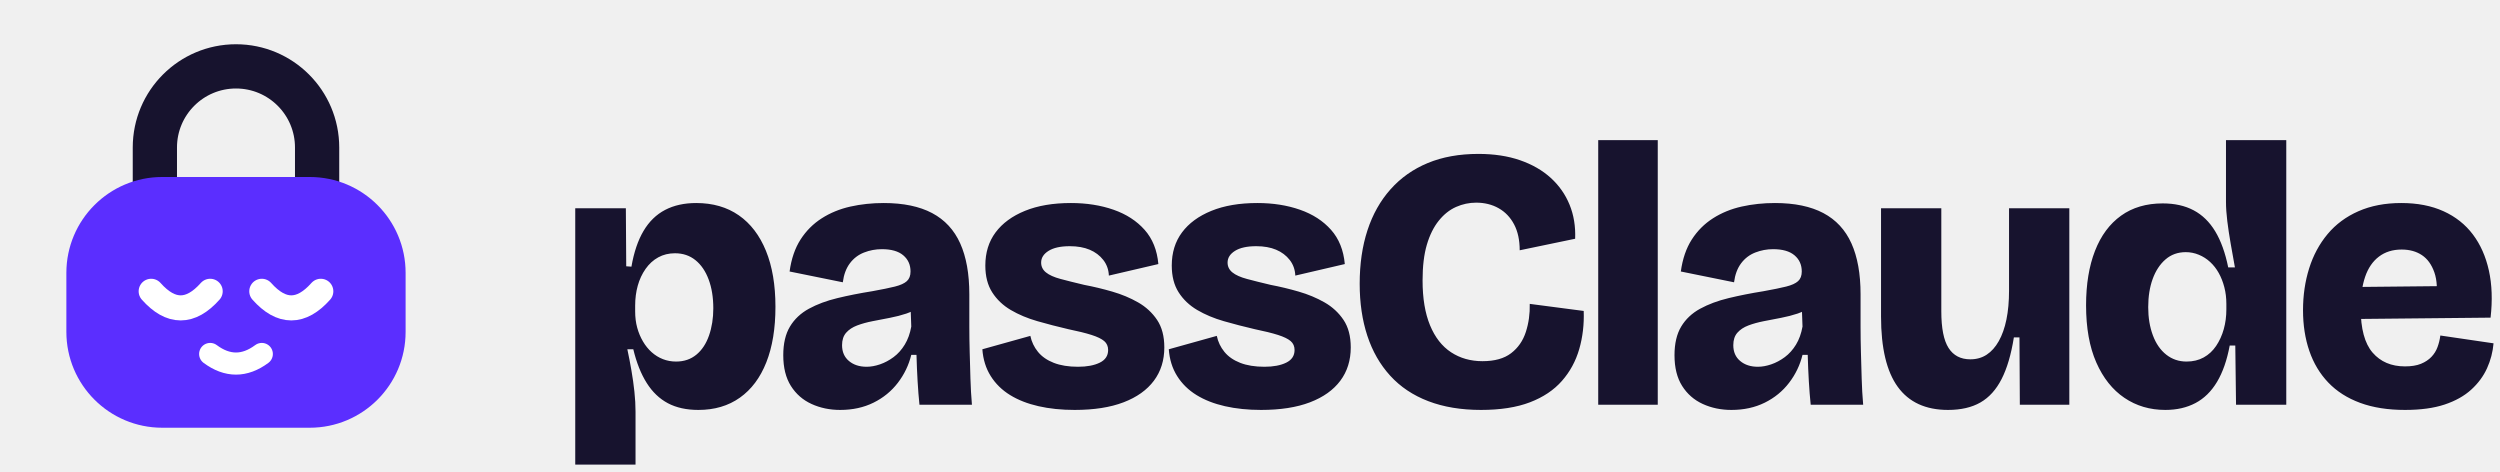
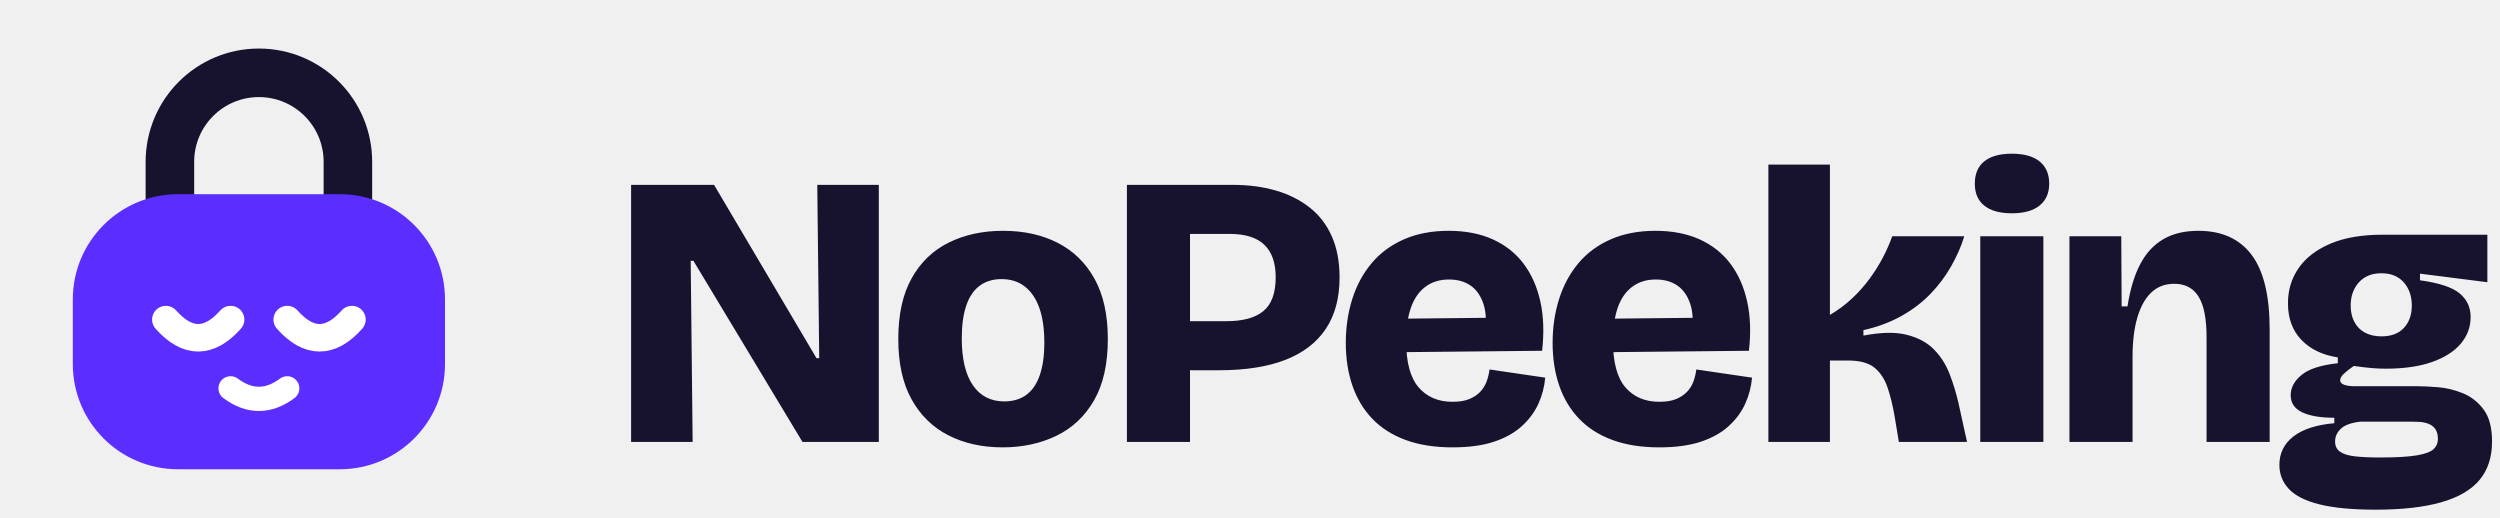
- <svg xmlns="http://www.w3.org/2000/svg" width="678" height="128" viewBox="0 0 339 64" role="img" aria-label="passClaude">
+ <svg xmlns="http://www.w3.org/2000/svg" width="618" height="128" viewBox="0 0 309 64" role="img" aria-label="NoPeeking">
  <path d="M21 27V20a11 11 0 0 1 22 0v7" fill="none" stroke="#17132E" stroke-width="6" stroke-linecap="round" />
  <rect x="9" y="24" width="46" height="34" rx="13" fill="#5B2EFF" />
  <path d="M20.5 39.5q4 4.5 8 0M35.5 39.5q4 4.5 8 0" fill="none" stroke="#FFFFFF" stroke-width="3.4" stroke-linecap="round" />
  <path d="M28.5 48q3.5 2.6 7 0" fill="none" stroke="#FFFFFF" stroke-width="3" stroke-linecap="round" />
-   <path transform="translate(75.43 54.88) scale(0.05046)" fill="#17132E" d="M51 161V-292V-528H187L188 -372L202 -371Q212 -429 234.5 -467.0Q257 -505 292.5 -523.5Q328 -542 376 -542Q443 -542 490.5 -509.0Q538 -476 563.5 -413.5Q589 -351 589 -263Q589 -176 564.5 -114.0Q540 -52 493.5 -19.0Q447 14 382 14Q334 14 300.0 -4.0Q266 -22 243.0 -58.5Q220 -95 207 -149H191Q197 -121 202.0 -92.0Q207 -63 210.0 -35.0Q213 -7 213 19V161ZM322 -116Q354 -116 376.5 -134.5Q399 -153 410.5 -186.0Q422 -219 422 -259Q422 -303 409.5 -336.5Q397 -370 374.0 -388.5Q351 -407 319 -407Q294 -407 274.0 -396.0Q254 -385 240.0 -365.0Q226 -345 219.0 -320.0Q212 -295 212 -266V-251Q212 -227 217.5 -207.0Q223 -187 233.0 -170.0Q243 -153 256.5 -141.0Q270 -129 286.5 -122.5Q303 -116 322 -116ZM763.0 14Q721.0 14 686.0 -2.0Q651.0 -18 630.5 -50.5Q610.0 -83 610.0 -133Q610.0 -180 628.0 -210.0Q646.0 -240 679.0 -258.0Q712.0 -276 755.5 -286.5Q799.0 -297 849.0 -305Q888.0 -312 910.0 -317.5Q932.0 -323 942.0 -332.0Q952.0 -341 952.0 -358Q952.0 -385 932.5 -401.5Q913.0 -418 875.0 -418Q850.0 -418 827.0 -409.0Q804.0 -400 789.0 -380.0Q774.0 -360 770.0 -329L627.0 -358Q634.0 -409 656.5 -444.0Q679.0 -479 713.5 -501.0Q748.0 -523 790.5 -532.5Q833.0 -542 880.0 -542Q959.0 -542 1010.0 -515.0Q1061.0 -488 1085.5 -433.5Q1110.0 -379 1110.0 -297V-210Q1110.0 -176 1111.0 -140.5Q1112.0 -105 1113.0 -70.0Q1114.0 -35 1117.0 0H976.0Q973.0 -29 971.0 -63.0Q969.0 -97 968.0 -134H954.0Q944.0 -93 918.0 -59.0Q892.0 -25 852.5 -5.5Q813.0 14 763.0 14ZM834.0 -102Q851.0 -102 870.0 -108.5Q889.0 -115 906.5 -128.0Q924.0 -141 936.5 -161.5Q949.0 -182 954.0 -210L952.0 -266L976.0 -265Q962.0 -252 941.0 -245.0Q920.0 -238 896.5 -233.5Q873.0 -229 850.0 -224.5Q827.0 -220 808.5 -213.0Q790.0 -206 779.0 -193.5Q768.0 -181 768.0 -160Q768.0 -133 786.5 -117.5Q805.0 -102 834.0 -102ZM1393.0 14Q1340.0 14 1296.0 4.0Q1252.0 -6 1219.5 -26.0Q1187.0 -46 1167.5 -77.0Q1148.0 -108 1145.0 -149L1274.0 -185Q1279.0 -161 1294.5 -142.0Q1310.0 -123 1337.0 -112.5Q1364.0 -102 1402.0 -102Q1438.0 -102 1460.5 -113.0Q1483.0 -124 1483.0 -147Q1483.0 -162 1472.5 -171.0Q1462.0 -180 1438.5 -187.5Q1415.0 -195 1376.0 -203Q1333.0 -213 1293.0 -224.5Q1253.0 -236 1221.5 -254.5Q1190.0 -273 1171.5 -302.0Q1153.0 -331 1153.0 -374Q1153.0 -426 1180.5 -463.0Q1208.0 -500 1259.5 -521.0Q1311.0 -542 1383.0 -542Q1446.0 -542 1497.5 -524.0Q1549.0 -506 1581.0 -470.0Q1613.0 -434 1618.0 -378L1485.0 -347Q1484.0 -371 1470.0 -389.0Q1456.0 -407 1433.5 -416.5Q1411.0 -426 1380.0 -426Q1343.0 -426 1323.0 -413.5Q1303.0 -401 1303.0 -382Q1303.0 -366 1316.0 -355.5Q1329.0 -345 1355.0 -338.0Q1381.0 -331 1419.0 -322Q1456.0 -315 1494.0 -304.0Q1532.0 -293 1563.5 -275.0Q1595.0 -257 1614.5 -228.0Q1634.0 -199 1634.0 -154Q1634.0 -102 1606.0 -64.5Q1578.0 -27 1524.5 -6.5Q1471.0 14 1393.0 14ZM1894.0 14Q1841.0 14 1797.0 4.0Q1753.0 -6 1720.5 -26.0Q1688.0 -46 1668.5 -77.0Q1649.0 -108 1646.0 -149L1775.0 -185Q1780.0 -161 1795.5 -142.0Q1811.0 -123 1838.0 -112.5Q1865.0 -102 1903.0 -102Q1939.0 -102 1961.5 -113.0Q1984.0 -124 1984.0 -147Q1984.0 -162 1973.5 -171.0Q1963.0 -180 1939.5 -187.5Q1916.0 -195 1877.0 -203Q1834.0 -213 1794.0 -224.5Q1754.0 -236 1722.5 -254.5Q1691.0 -273 1672.5 -302.0Q1654.0 -331 1654.0 -374Q1654.0 -426 1681.5 -463.0Q1709.0 -500 1760.5 -521.0Q1812.0 -542 1884.0 -542Q1947.0 -542 1998.5 -524.0Q2050.0 -506 2082.0 -470.0Q2114.0 -434 2119.0 -378L1986.0 -347Q1985.0 -371 1971.0 -389.0Q1957.0 -407 1934.5 -416.5Q1912.0 -426 1881.0 -426Q1844.0 -426 1824.0 -413.5Q1804.0 -401 1804.0 -382Q1804.0 -366 1817.0 -355.5Q1830.0 -345 1856.0 -338.0Q1882.0 -331 1920.0 -322Q1957.0 -315 1995.0 -304.0Q2033.0 -293 2064.5 -275.0Q2096.0 -257 2115.5 -228.0Q2135.0 -199 2135.0 -154Q2135.0 -102 2107.0 -64.5Q2079.0 -27 2025.5 -6.5Q1972.0 14 1894.0 14ZM2485.0 14Q2405.0 14 2343.5 -9.5Q2282.0 -33 2241.0 -78.0Q2200.0 -123 2179.5 -185.5Q2159.0 -248 2159.0 -325Q2159.0 -405 2180.0 -469.0Q2201.0 -533 2242.0 -579.0Q2283.0 -625 2342.0 -649.5Q2401.0 -674 2478.0 -674Q2541.0 -674 2590.0 -657.0Q2639.0 -640 2672.5 -609.5Q2706.0 -579 2723.0 -537.5Q2740.0 -496 2738.0 -446L2589.0 -415Q2589.0 -456 2574.0 -484.5Q2559.0 -513 2532.5 -528.0Q2506.0 -543 2472.0 -543Q2444.0 -543 2418.0 -531.5Q2392.0 -520 2371.5 -494.5Q2351.0 -469 2339.5 -430.0Q2328.0 -391 2328.0 -334Q2328.0 -262 2348.0 -213.5Q2368.0 -165 2404.5 -141.0Q2441.0 -117 2489.0 -117Q2538.0 -117 2566.0 -138.5Q2594.0 -160 2605.5 -195.5Q2617.0 -231 2616.0 -271L2761.0 -252Q2763.0 -198 2749.0 -149.5Q2735.0 -101 2702.5 -64.0Q2670.0 -27 2616.5 -6.5Q2563.0 14 2485.0 14ZM2800.0 0V-711H2960.0V0ZM3158.0 14Q3116.0 14 3081.0 -2.0Q3046.0 -18 3025.5 -50.5Q3005.0 -83 3005.0 -133Q3005.0 -180 3023.0 -210.0Q3041.0 -240 3074.0 -258.0Q3107.0 -276 3150.5 -286.5Q3194.0 -297 3244.0 -305Q3283.0 -312 3305.0 -317.5Q3327.0 -323 3337.0 -332.0Q3347.0 -341 3347.0 -358Q3347.0 -385 3327.5 -401.5Q3308.0 -418 3270.0 -418Q3245.0 -418 3222.0 -409.0Q3199.0 -400 3184.0 -380.0Q3169.0 -360 3165.0 -329L3022.0 -358Q3029.0 -409 3051.5 -444.0Q3074.0 -479 3108.5 -501.0Q3143.0 -523 3185.5 -532.5Q3228.0 -542 3275.0 -542Q3354.0 -542 3405.0 -515.0Q3456.0 -488 3480.5 -433.5Q3505.0 -379 3505.0 -297V-210Q3505.0 -176 3506.0 -140.5Q3507.0 -105 3508.0 -70.0Q3509.0 -35 3512.0 0H3371.0Q3368.0 -29 3366.0 -63.0Q3364.0 -97 3363.0 -134H3349.0Q3339.0 -93 3313.0 -59.0Q3287.0 -25 3247.5 -5.5Q3208.0 14 3158.0 14ZM3229.0 -102Q3246.0 -102 3265.0 -108.5Q3284.0 -115 3301.5 -128.0Q3319.0 -141 3331.5 -161.5Q3344.0 -182 3349.0 -210L3347.0 -266L3371.0 -265Q3357.0 -252 3336.0 -245.0Q3315.0 -238 3291.5 -233.5Q3268.0 -229 3245.0 -224.5Q3222.0 -220 3203.5 -213.0Q3185.0 -206 3174.0 -193.5Q3163.0 -181 3163.0 -160Q3163.0 -133 3181.5 -117.5Q3200.0 -102 3229.0 -102ZM3740.0 14Q3650.0 14 3605.0 -48.0Q3560.0 -110 3560.0 -237V-528H3722.0V-251Q3722.0 -183 3741.5 -152.5Q3761.0 -122 3800.0 -122Q3825.0 -122 3844.0 -134.5Q3863.0 -147 3876.5 -171.0Q3890.0 -195 3897.0 -229.0Q3904.0 -263 3904.0 -307V-528H4066.0V-224V0H3933.0L3932.0 -181H3917.0Q3906.0 -112 3884.0 -69.0Q3862.0 -26 3827.0 -6.0Q3792.0 14 3740.0 14ZM4324.0 14Q4262.0 14 4214.0 -18.5Q4166.0 -51 4138.5 -113.5Q4111.0 -176 4111.0 -267Q4111.0 -352 4135.0 -413.5Q4159.0 -475 4205.0 -508.0Q4251.0 -541 4317.0 -541Q4365.0 -541 4400.0 -522.5Q4435.0 -504 4458.0 -466.0Q4481.0 -428 4493.0 -369H4511.0Q4505.0 -402 4499.5 -433.5Q4494.0 -465 4490.5 -493.5Q4487.0 -522 4487.0 -545V-711H4649.0V-228V0H4514.0L4512.0 -159H4497.0Q4486.0 -100 4463.0 -61.5Q4440.0 -23 4405.0 -4.5Q4370.0 14 4324.0 14ZM4381.0 -116Q4407.0 -116 4427.0 -127.0Q4447.0 -138 4460.5 -158.0Q4474.0 -178 4481.0 -203.0Q4488.0 -228 4488.0 -256V-271Q4488.0 -295 4482.5 -316.0Q4477.0 -337 4467.5 -354.0Q4458.0 -371 4444.5 -383.5Q4431.0 -396 4414.0 -403.0Q4397.0 -410 4379.0 -410Q4347.0 -410 4324.5 -390.5Q4302.0 -371 4290.0 -338.0Q4278.0 -305 4278.0 -262Q4278.0 -220 4290.5 -186.5Q4303.0 -153 4326.5 -134.5Q4350.0 -116 4381.0 -116ZM4968.0 14Q4899.0 14 4847.5 -5.0Q4796.0 -24 4762.0 -59.5Q4728.0 -95 4711.0 -144.5Q4694.0 -194 4694.0 -254Q4694.0 -314 4710.5 -366.5Q4727.0 -419 4760.0 -458.5Q4793.0 -498 4843.0 -520.0Q4893.0 -542 4958.0 -542Q5023.0 -542 5071.5 -520.0Q5120.0 -498 5150.5 -457.5Q5181.0 -417 5193.5 -360.5Q5206.0 -304 5198.0 -234L4798.0 -230V-316L5093.0 -319L5051.0 -275Q5058.0 -324 5047.0 -355.5Q5036.0 -387 5013.5 -402.0Q4991.0 -417 4959.0 -417Q4923.0 -417 4898.0 -398.0Q4873.0 -379 4861.0 -344.0Q4849.0 -309 4849.0 -259Q4849.0 -177 4881.0 -140.0Q4913.0 -103 4968.0 -103Q4994.0 -103 5011.0 -110.0Q5028.0 -117 5039.0 -128.5Q5050.0 -140 5055.5 -155.0Q5061.0 -170 5063.0 -186L5206.0 -165Q5203.0 -130 5188.5 -98.0Q5174.0 -66 5146.0 -40.5Q5118.0 -15 5074.5 -0.5Q5031.0 14 4968.0 14Z" />
+   <path transform="translate(75.26 54.62) scale(0.04814)" fill="#17132E" d="M57 0V-660H270L533 -215H540L535 -660H693V0H497L217 -465H210L215 0ZM1011.0 14Q932.0 14 871.5 -17.0Q811.0 -48 777.0 -109.5Q743.0 -171 743.0 -264Q743.0 -359 777.5 -420.5Q812.0 -482 873.0 -512.0Q934.0 -542 1012.0 -542Q1092.0 -542 1152.5 -511.0Q1213.0 -480 1247.0 -418.5Q1281.0 -357 1281.0 -264Q1281.0 -168 1245.5 -106.5Q1210.0 -45 1148.5 -15.5Q1087.0 14 1011.0 14ZM1015.0 -104Q1049.0 -104 1072.0 -121.0Q1095.0 -138 1106.5 -172.0Q1118.0 -206 1118.0 -254Q1118.0 -307 1105.5 -343.0Q1093.0 -379 1068.5 -398.5Q1044.0 -418 1008.0 -418Q975.0 -418 952.0 -401.0Q929.0 -384 917.5 -350.0Q906.0 -316 906.0 -266Q906.0 -187 934.5 -145.5Q963.0 -104 1015.0 -104ZM1449.0 -184V-310H1586.0Q1649.0 -310 1680.5 -336.0Q1712.0 -362 1712.0 -423Q1712.0 -478 1683.0 -506.0Q1654.0 -534 1594.0 -534H1449.0V-660H1601.0Q1662.0 -660 1712.0 -645.5Q1762.0 -631 1799.0 -602.0Q1836.0 -573 1856.0 -528.0Q1876.0 -483 1876.0 -422Q1876.0 -343 1840.5 -290.0Q1805.0 -237 1736.5 -210.5Q1668.0 -184 1567.0 -184ZM1330.0 0V-660H1492.0V0ZM2166.0 14Q2097.0 14 2045.5 -5.0Q1994.0 -24 1960.0 -59.5Q1926.0 -95 1909.0 -144.5Q1892.0 -194 1892.0 -254Q1892.0 -314 1908.5 -366.5Q1925.0 -419 1958.0 -458.5Q1991.0 -498 2041.0 -520.0Q2091.0 -542 2156.0 -542Q2221.0 -542 2269.5 -520.0Q2318.0 -498 2348.5 -457.5Q2379.0 -417 2391.5 -360.5Q2404.0 -304 2396.0 -234L1996.0 -230V-316L2291.0 -319L2249.0 -275Q2256.0 -324 2245.0 -355.5Q2234.0 -387 2211.5 -402.0Q2189.0 -417 2157.0 -417Q2121.0 -417 2096.0 -398.0Q2071.0 -379 2059.0 -344.0Q2047.0 -309 2047.0 -259Q2047.0 -177 2079.0 -140.0Q2111.0 -103 2166.0 -103Q2192.0 -103 2209.0 -110.0Q2226.0 -117 2237.0 -128.5Q2248.0 -140 2253.5 -155.0Q2259.0 -170 2261.0 -186L2404.0 -165Q2401.0 -130 2386.5 -98.0Q2372.0 -66 2344.0 -40.5Q2316.0 -15 2272.5 -0.5Q2229.0 14 2166.0 14ZM2697.0 14Q2628.0 14 2576.5 -5.0Q2525.0 -24 2491.0 -59.5Q2457.0 -95 2440.0 -144.5Q2423.0 -194 2423.0 -254Q2423.0 -314 2439.5 -366.5Q2456.0 -419 2489.0 -458.5Q2522.0 -498 2572.0 -520.0Q2622.0 -542 2687.0 -542Q2752.0 -542 2800.5 -520.0Q2849.0 -498 2879.5 -457.5Q2910.0 -417 2922.5 -360.5Q2935.0 -304 2927.0 -234L2527.0 -230V-316L2822.0 -319L2780.0 -275Q2787.0 -324 2776.0 -355.5Q2765.0 -387 2742.5 -402.0Q2720.0 -417 2688.0 -417Q2652.0 -417 2627.0 -398.0Q2602.0 -379 2590.0 -344.0Q2578.0 -309 2578.0 -259Q2578.0 -177 2610.0 -140.0Q2642.0 -103 2697.0 -103Q2723.0 -103 2740.0 -110.0Q2757.0 -117 2768.0 -128.5Q2779.0 -140 2784.5 -155.0Q2790.0 -170 2792.0 -186L2935.0 -165Q2932.0 -130 2917.5 -98.0Q2903.0 -66 2875.0 -40.5Q2847.0 -15 2803.5 -0.5Q2760.0 14 2697.0 14ZM2977.0 0V-712H3135.0V-326Q3167.0 -345 3192.0 -368.5Q3217.0 -392 3236.5 -418.5Q3256.0 -445 3270.5 -472.5Q3285.0 -500 3295.0 -528H3480.0Q3468.0 -489 3446.0 -450.5Q3424.0 -412 3392.5 -379.5Q3361.0 -347 3318.0 -323.0Q3275.0 -299 3221.0 -287V-273Q3289.0 -286 3332.5 -275.0Q3376.0 -264 3402.0 -237.5Q3428.0 -211 3442.0 -175.0Q3456.0 -139 3465.0 -100L3487.0 0H3312.0L3301.0 -66Q3294.0 -107 3283.0 -139.5Q3272.0 -172 3249.5 -190.5Q3227.0 -209 3181.0 -209H3135.0V0ZM3521.0 0V-528H3683.0V0ZM3602.0 -587Q3556.0 -587 3531.5 -606.5Q3507.0 -626 3507.0 -663Q3507.0 -701 3531.5 -720.5Q3556.0 -740 3602.0 -740Q3649.0 -740 3673.5 -720.0Q3698.0 -700 3698.0 -663Q3698.0 -627 3673.5 -607.0Q3649.0 -587 3602.0 -587ZM3750.0 0V-310V-528H3883.0L3884.0 -348H3899.0Q3909.0 -413 3931.5 -456.0Q3954.0 -499 3991.0 -520.5Q4028.0 -542 4081.0 -542Q4171.0 -542 4217.5 -480.5Q4264.0 -419 4264.0 -289V0H4102.0V-269Q4102.0 -340 4081.5 -373.0Q4061.0 -406 4019.0 -406Q3984.0 -406 3960.5 -384.0Q3937.0 -362 3924.5 -320.0Q3912.0 -278 3912.0 -218V0ZM4536.0 174Q4447.0 174 4392.5 160.5Q4338.0 147 4313.5 121.0Q4289.0 95 4289.0 59Q4289.0 14 4325.0 -14.0Q4361.0 -42 4430.0 -48V-62Q4377.0 -62 4347.5 -76.0Q4318.0 -90 4318.0 -120Q4318.0 -149 4346.0 -172.0Q4374.0 -195 4439.0 -202V-217Q4380.0 -226 4345.5 -262.0Q4311.0 -298 4311.0 -356Q4311.0 -407 4338.5 -446.5Q4366.0 -486 4420.0 -509.0Q4474.0 -532 4554.0 -532H4823.0V-410L4650.0 -432V-415Q4723.0 -405 4751.5 -381.5Q4780.0 -358 4780.0 -321Q4780.0 -282 4754.5 -252.0Q4729.0 -222 4680.5 -205.0Q4632.0 -188 4562.0 -188Q4545.0 -188 4527.0 -189.5Q4509.0 -191 4480.0 -195Q4464.0 -184 4454.5 -175.0Q4445.0 -166 4445.0 -158Q4445.0 -153 4450.0 -149.5Q4455.0 -146 4463.5 -144.5Q4472.0 -143 4482.0 -143H4643.0Q4663.0 -143 4695.5 -140.5Q4728.0 -138 4760.0 -125.0Q4792.0 -112 4813.5 -83.0Q4835.0 -54 4835.0 -1Q4835.0 59 4803.0 97.5Q4771.0 136 4704.5 155.0Q4638.0 174 4536.0 174ZM4548.0 40Q4610.0 40 4642.0 34.5Q4674.0 29 4685.0 18.5Q4696.0 8 4696.0 -8Q4696.0 -24 4689.0 -33.5Q4682.0 -43 4670.5 -47.0Q4659.0 -51 4647.5 -51.5Q4636.0 -52 4628.0 -52H4497.0Q4462.0 -48 4447.0 -34.0Q4432.0 -20 4432.0 -1Q4432.0 16 4444.5 25.0Q4457.0 34 4482.5 37.0Q4508.0 40 4548.0 40ZM4551.0 -271Q4589.0 -271 4609.0 -293.0Q4629.0 -315 4629.0 -350Q4629.0 -386 4608.5 -409.5Q4588.0 -433 4551.0 -433Q4514.0 -433 4493.0 -409.5Q4472.0 -386 4472.0 -350Q4472.0 -327 4481.0 -309.0Q4490.0 -291 4508.0 -281.0Q4526.0 -271 4551.0 -271Z" />
</svg>
